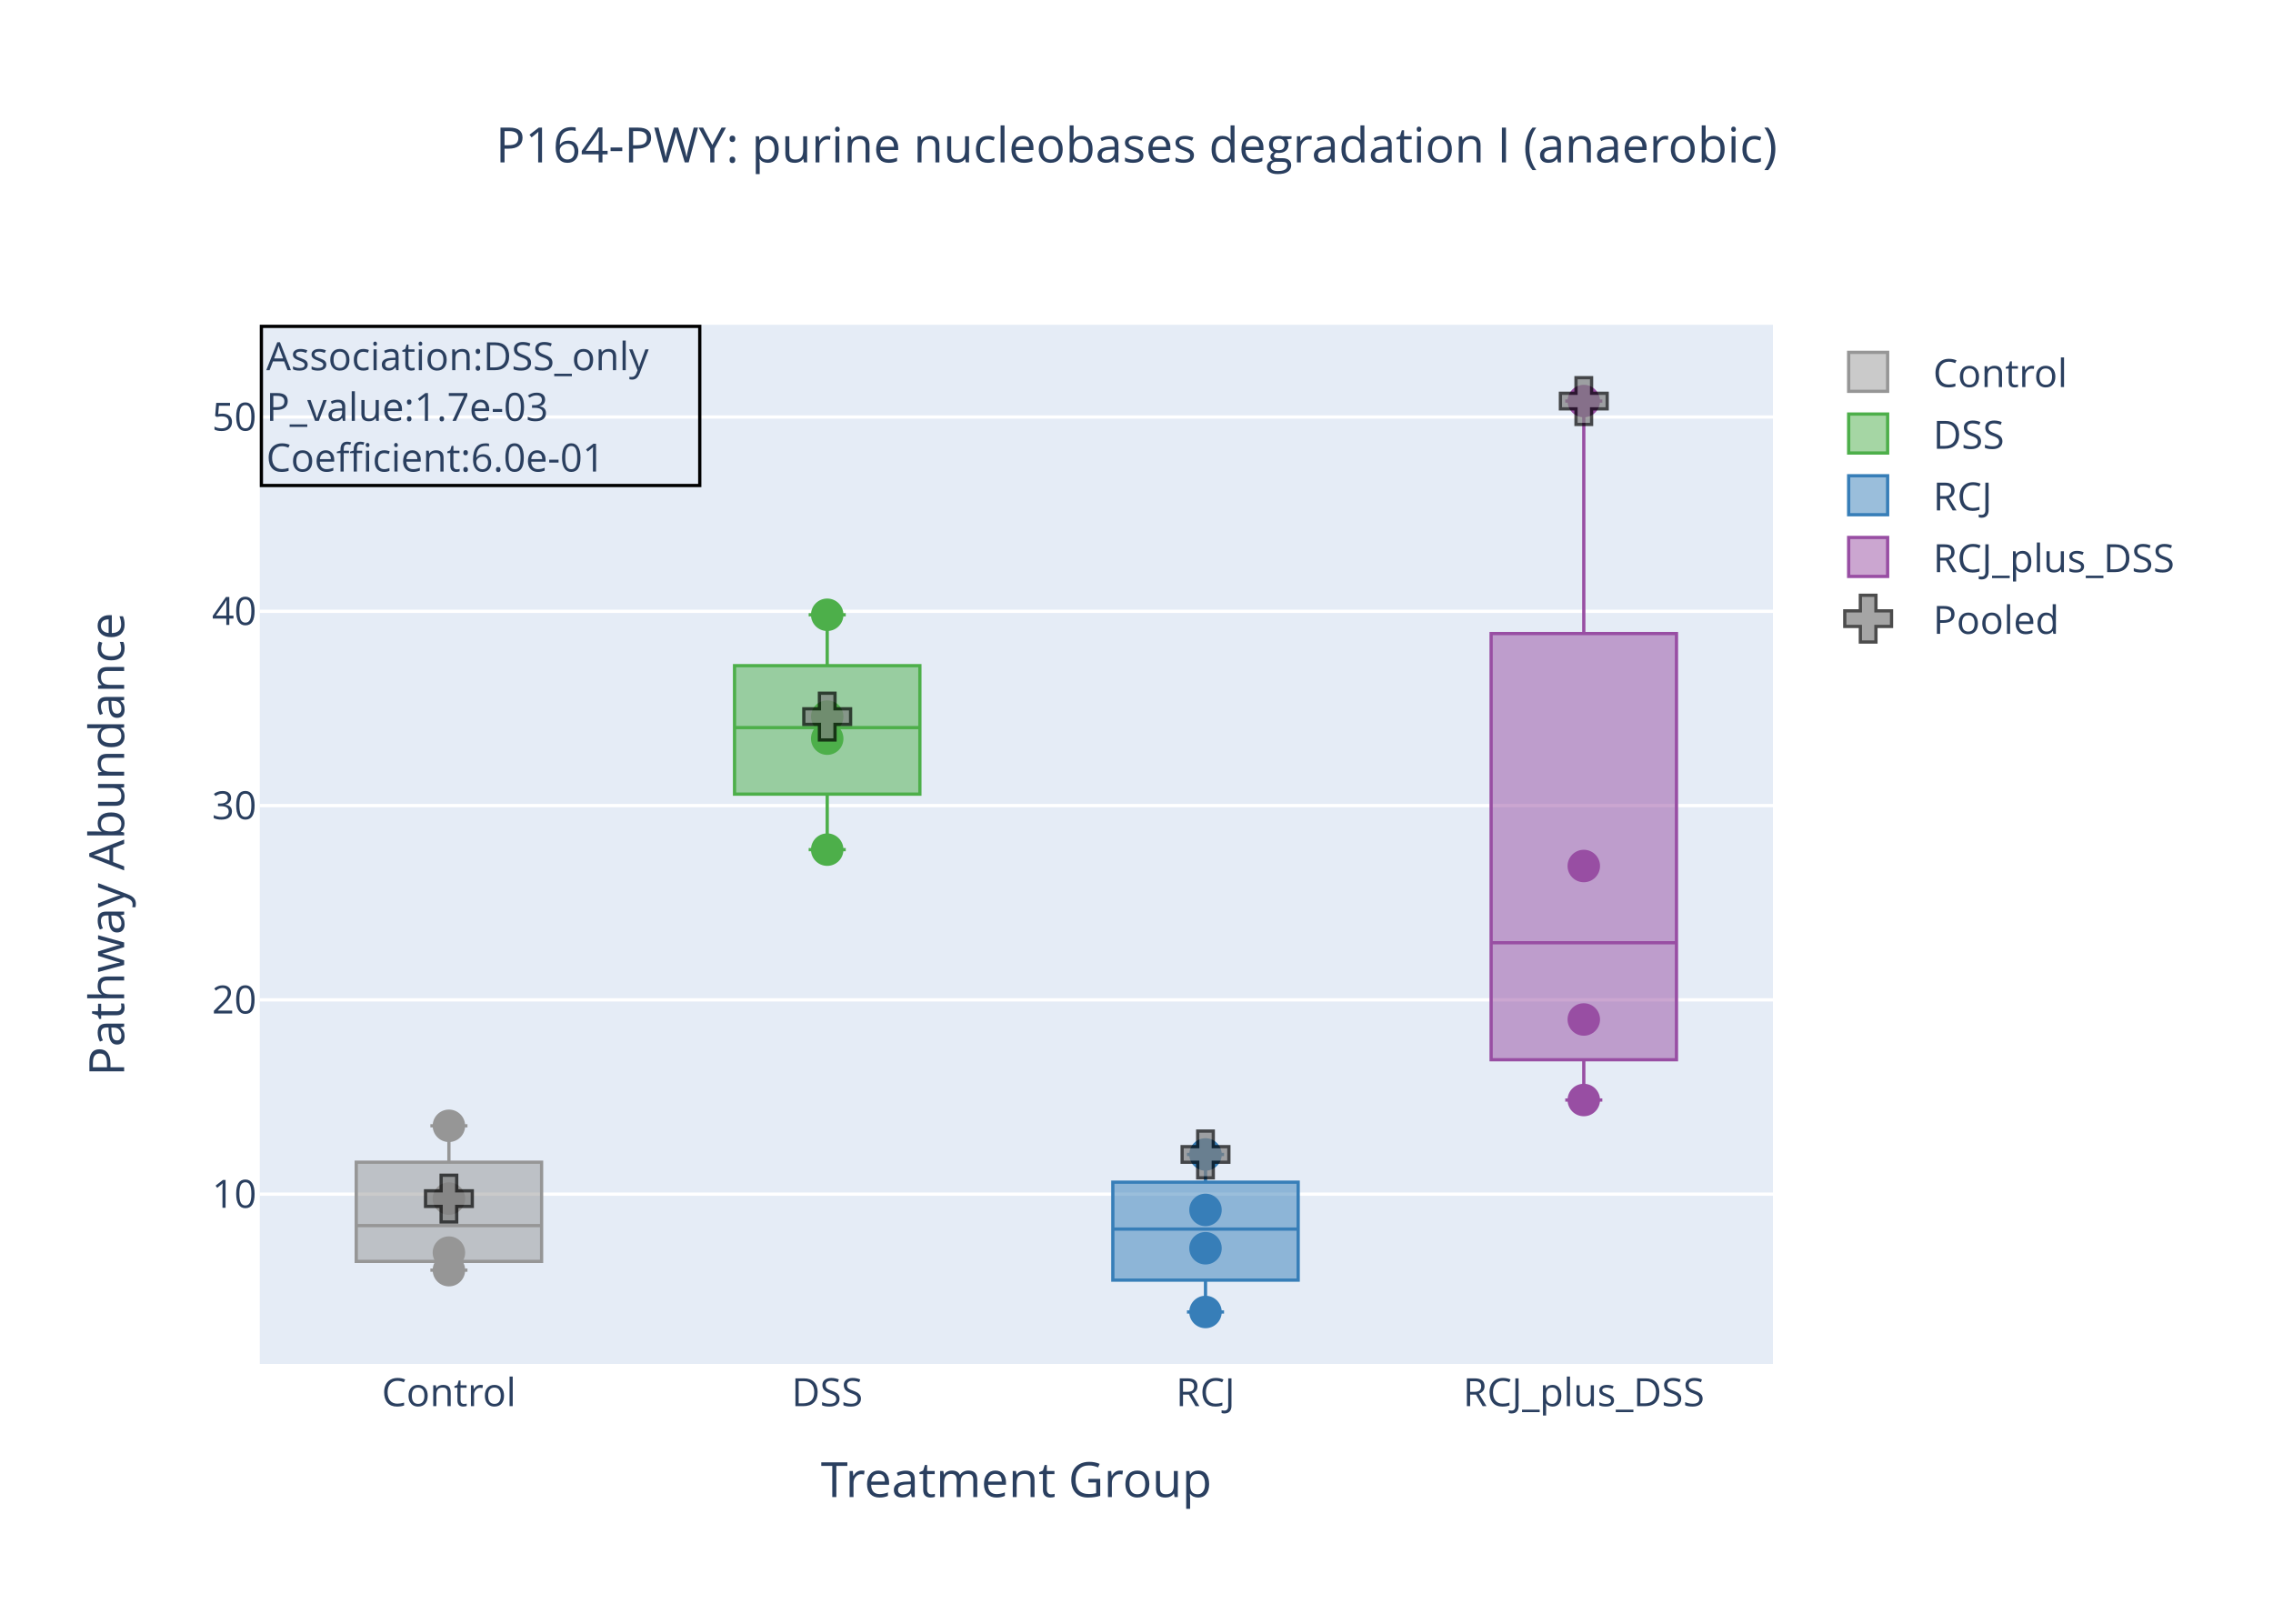
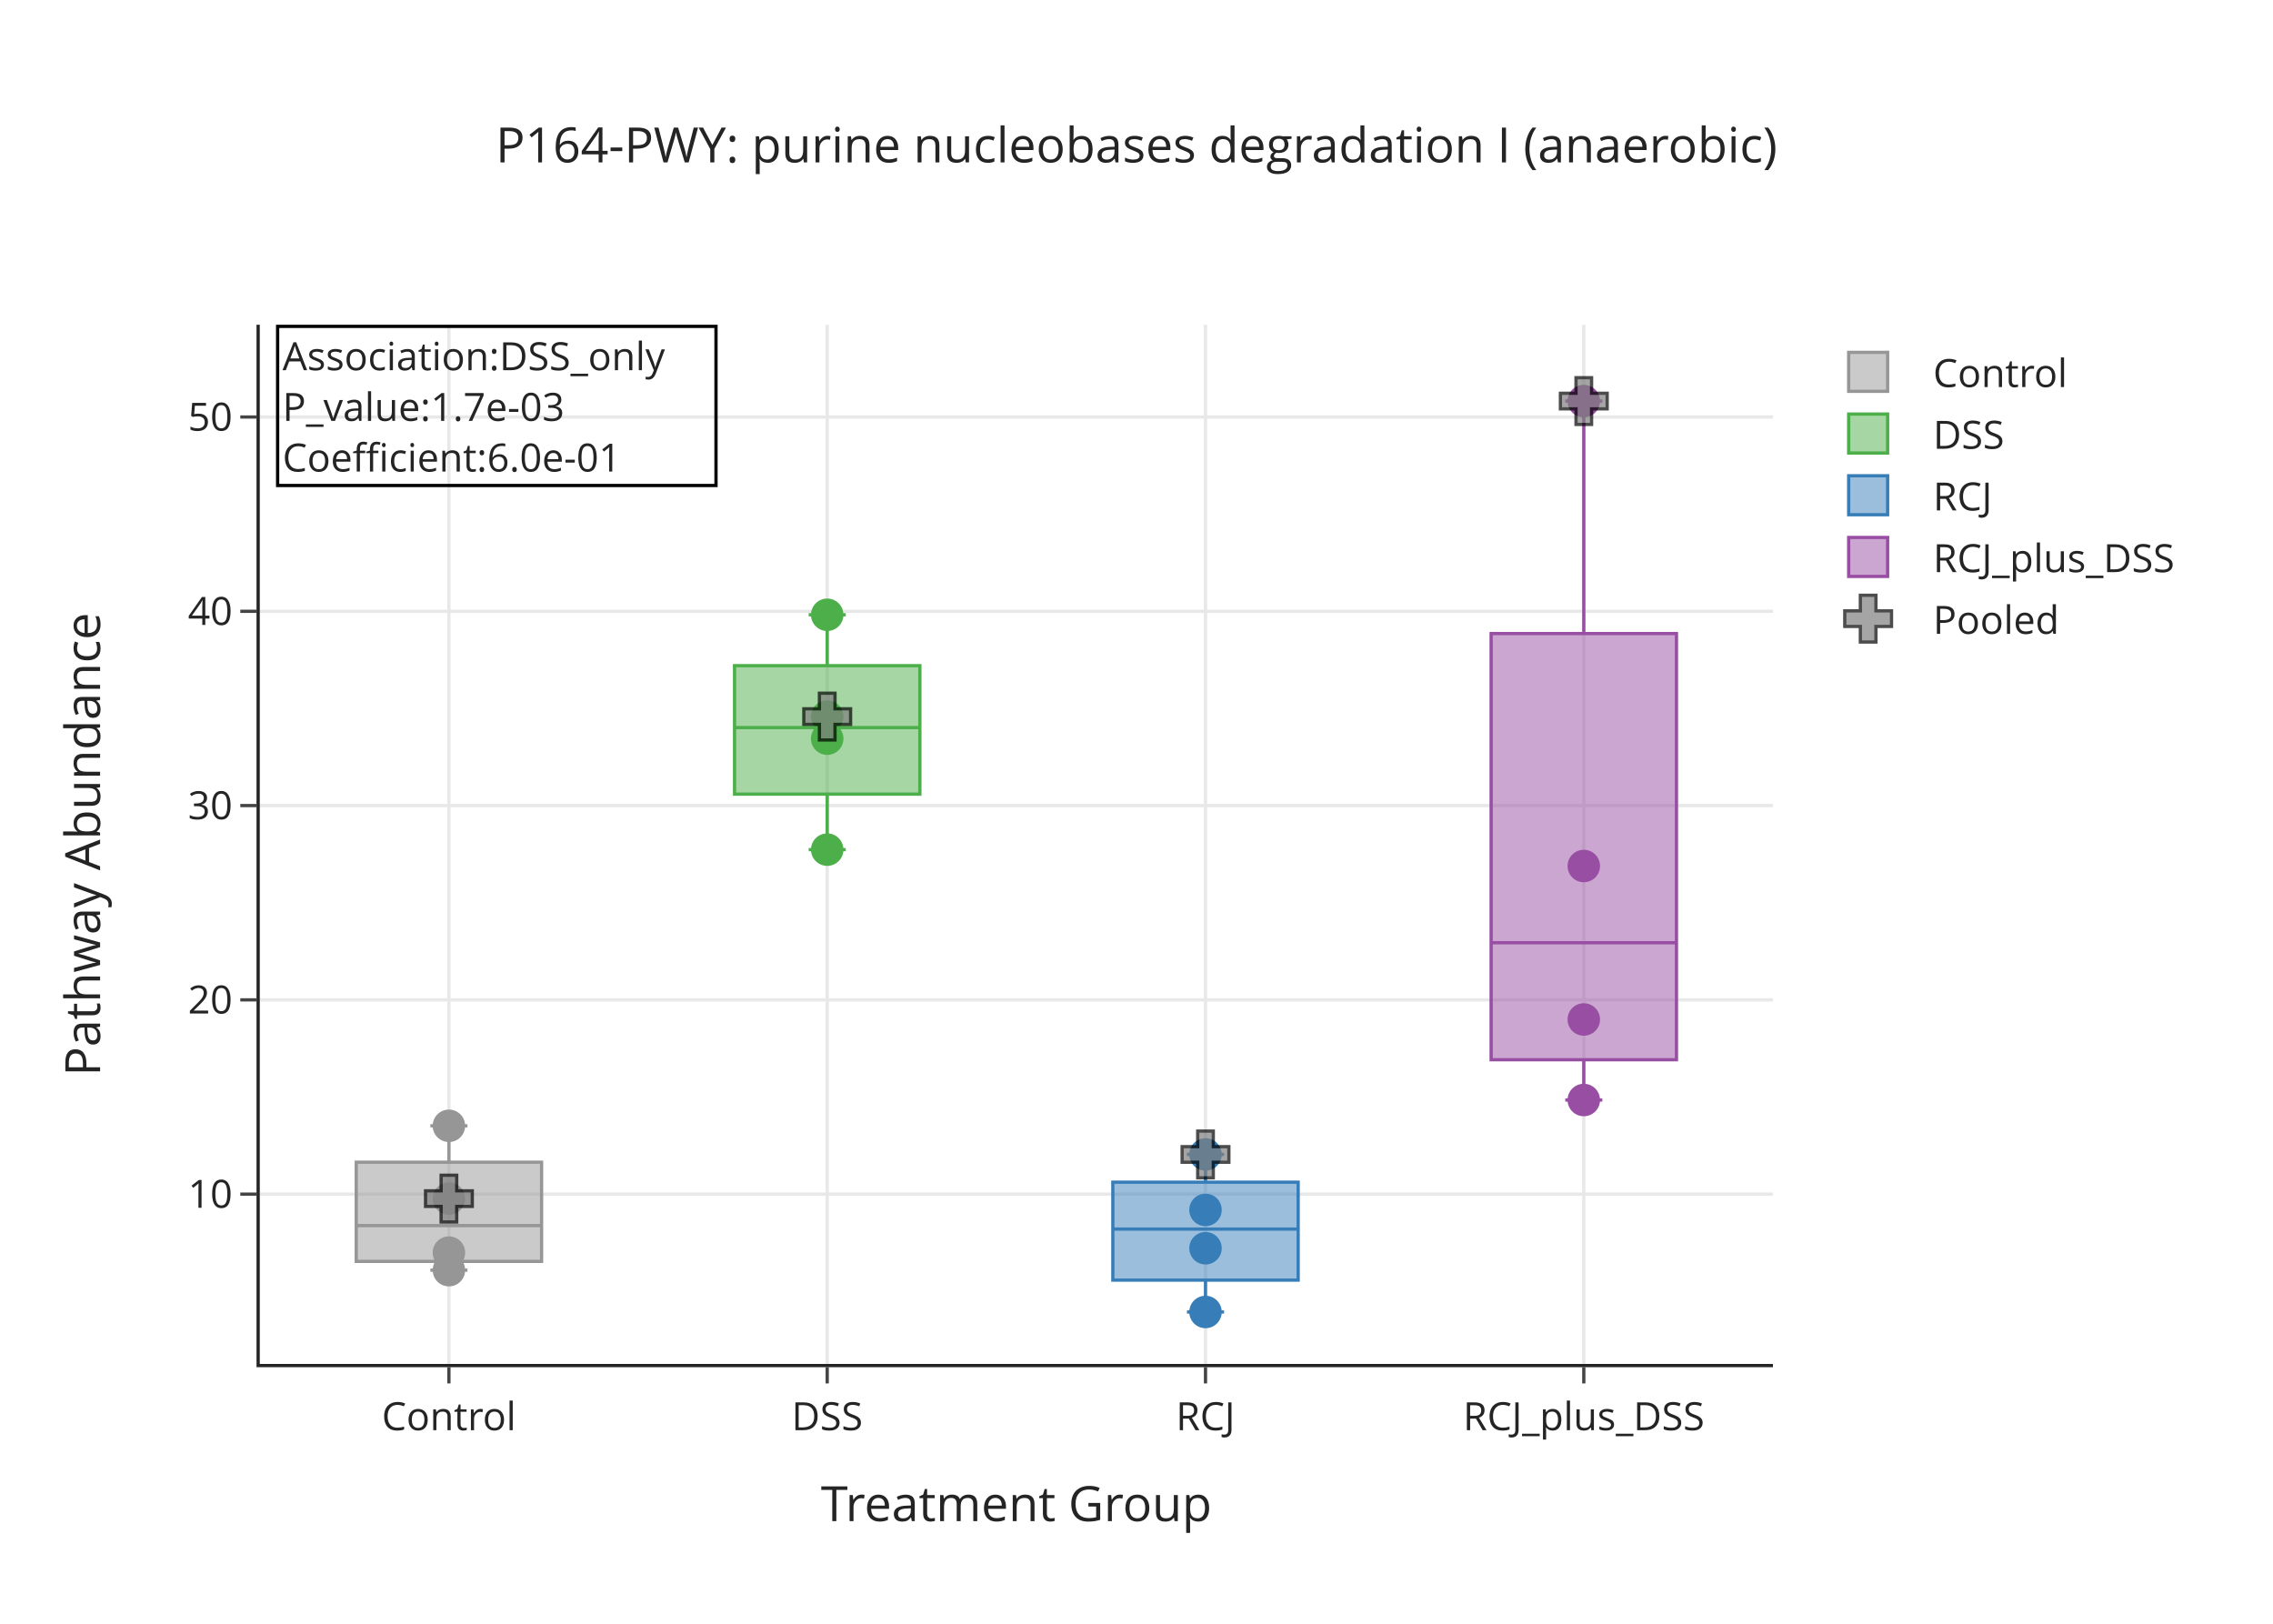
- <svg xmlns="http://www.w3.org/2000/svg" class="main-svg" width="700" height="500" style="" viewBox="0 0 700 500">
+ <svg xmlns="http://www.w3.org/2000/svg" class="main-svg" width="700" height="500" viewBox="0 0 700 500" style="">
  <rect x="0" y="0" width="700" height="500" style="fill: rgb(255, 255, 255); fill-opacity: 1;" />
-   <defs id="defs-243b0b">
+   <defs id="defs-929fcf">
    <g class="clips">
-       <clipPath id="clip243b0bxyplot" class="plotclip">
+       <clipPath id="clip929fcfxyplot" class="plotclip">
        <rect width="466" height="320" />
      </clipPath>
-       <clipPath class="axesclip" id="clip243b0bx">
+       <clipPath class="axesclip" id="clip929fcfx">
        <rect x="80" y="0" width="466" height="500" />
      </clipPath>
-       <clipPath class="axesclip" id="clip243b0by">
+       <clipPath class="axesclip" id="clip929fcfy">
        <rect x="0" y="100" width="700" height="320" />
      </clipPath>
-       <clipPath class="axesclip" id="clip243b0bxy">
+       <clipPath class="axesclip" id="clip929fcfxy">
        <rect x="80" y="100" width="466" height="320" />
      </clipPath>
    </g>
    <g class="gradients" />
    <g class="patterns" />
  </defs>
-   <g class="bglayer">
-     <rect class="bg" x="80" y="100" width="466" height="320" style="fill: rgb(229, 236, 246); fill-opacity: 1; stroke-width: 0;" />
-   </g>
+   <g class="bglayer" />
  <g class="layer-below">
    <g class="imagelayer" />
    <g class="shapelayer" />
  </g>
  <g class="cartesianlayer">
    <g class="subplot xy">
      <g class="layer-subplot">
        <g class="shapelayer" />
        <g class="imagelayer" />
      </g>
      <g class="minor-gridlayer">
        <g class="x" />
        <g class="y" />
      </g>
      <g class="gridlayer">
-         <g class="x" />
+         <g class="x">
+           <path class="xgrid crisp" transform="translate(138.25,0)" d="M0,100v320" style="stroke: rgb(232, 232, 232); stroke-opacity: 1; stroke-width: 1px;" />
+           <path class="xgrid crisp" transform="translate(254.75,0)" d="M0,100v320" style="stroke: rgb(232, 232, 232); stroke-opacity: 1; stroke-width: 1px;" />
+           <path class="xgrid crisp" transform="translate(371.25,0)" d="M0,100v320" style="stroke: rgb(232, 232, 232); stroke-opacity: 1; stroke-width: 1px;" />
+           <path class="xgrid crisp" transform="translate(487.75,0)" d="M0,100v320" style="stroke: rgb(232, 232, 232); stroke-opacity: 1; stroke-width: 1px;" />
+         </g>
        <g class="y">
-           <path class="ygrid crisp" transform="translate(0,367.71)" d="M80,0h466" style="stroke: rgb(255, 255, 255); stroke-opacity: 1; stroke-width: 1px;" />
-           <path class="ygrid crisp" transform="translate(0,307.89)" d="M80,0h466" style="stroke: rgb(255, 255, 255); stroke-opacity: 1; stroke-width: 1px;" />
-           <path class="ygrid crisp" transform="translate(0,248.06)" d="M80,0h466" style="stroke: rgb(255, 255, 255); stroke-opacity: 1; stroke-width: 1px;" />
-           <path class="ygrid crisp" transform="translate(0,188.24)" d="M80,0h466" style="stroke: rgb(255, 255, 255); stroke-opacity: 1; stroke-width: 1px;" />
-           <path class="ygrid crisp" transform="translate(0,128.41)" d="M80,0h466" style="stroke: rgb(255, 255, 255); stroke-opacity: 1; stroke-width: 1px;" />
+           <path class="ygrid crisp" transform="translate(0,367.71)" d="M80,0h466" style="stroke: rgb(232, 232, 232); stroke-opacity: 1; stroke-width: 1px;" />
+           <path class="ygrid crisp" transform="translate(0,307.89)" d="M80,0h466" style="stroke: rgb(232, 232, 232); stroke-opacity: 1; stroke-width: 1px;" />
+           <path class="ygrid crisp" transform="translate(0,248.06)" d="M80,0h466" style="stroke: rgb(232, 232, 232); stroke-opacity: 1; stroke-width: 1px;" />
+           <path class="ygrid crisp" transform="translate(0,188.24)" d="M80,0h466" style="stroke: rgb(232, 232, 232); stroke-opacity: 1; stroke-width: 1px;" />
+           <path class="ygrid crisp" transform="translate(0,128.41)" d="M80,0h466" style="stroke: rgb(232, 232, 232); stroke-opacity: 1; stroke-width: 1px;" />
        </g>
      </g>
      <g class="zerolinelayer" />
      <path class="xlines-below" />
      <path class="ylines-below" />
      <g class="overlines-below" />
      <g class="xaxislayer-below" />
      <g class="yaxislayer-below" />
      <g class="overaxes-below" />
-       <g class="plot" transform="translate(80,100)" clip-path="url(#clip243b0bxyplot)">
+       <g class="plot" transform="translate(80,100)" clip-path="url(#clip929fcfxyplot)">
        <g class="boxlayer mlayer">
          <g class="trace boxes" style="opacity: 1;">
            <path class="box" d="M29.71,277.4H86.79M29.71,288.42H86.79V257.88H29.71ZM58.25,288.42V291.12M58.25,257.88V246.67M52.54,291.12H63.96M52.54,246.67H63.96" style="vector-effect: non-scaling-stroke; stroke-width: 1px; stroke: rgb(150, 150, 150); stroke-opacity: 1; fill: rgb(150, 150, 150); fill-opacity: 0.5;" />
            <g class="points">
              <path class="point" transform="translate(58.25,291.12)" d="M5,0A5,5 0 1,1 0,-5A5,5 0 0,1 5,0Z" style="opacity: 1; stroke-width: 0px; fill: rgb(150, 150, 150); fill-opacity: 1;" />
              <path class="point" transform="translate(58.25,285.72)" d="M5,0A5,5 0 1,1 0,-5A5,5 0 0,1 5,0Z" style="opacity: 1; stroke-width: 0px; fill: rgb(150, 150, 150); fill-opacity: 1;" />
              <path class="point" transform="translate(58.25,269.09)" d="M5,0A5,5 0 1,1 0,-5A5,5 0 0,1 5,0Z" style="opacity: 1; stroke-width: 0px; fill: rgb(150, 150, 150); fill-opacity: 1;" />
              <path class="point" transform="translate(58.25,246.67)" d="M5,0A5,5 0 1,1 0,-5A5,5 0 0,1 5,0Z" style="opacity: 1; stroke-width: 0px; fill: rgb(150, 150, 150); fill-opacity: 1;" />
            </g>
          </g>
          <g class="trace boxes" style="opacity: 1;">
            <path class="box" d="M146.21,124.05H203.29M146.21,144.54H203.29V104.98H146.21ZM174.75,144.54V161.63M174.75,104.98V89.31M169.04,161.63H180.46M169.04,89.31H180.46" style="vector-effect: non-scaling-stroke; stroke-width: 1px; stroke: rgb(77, 175, 74); stroke-opacity: 1; fill: rgb(77, 175, 74); fill-opacity: 0.5;" />
            <g class="points">
              <path class="point" transform="translate(174.75,161.63)" d="M5,0A5,5 0 1,1 0,-5A5,5 0 0,1 5,0Z" style="opacity: 1; stroke-width: 0px; fill: rgb(77, 175, 74); fill-opacity: 1;" />
              <path class="point" transform="translate(174.75,127.45)" d="M5,0A5,5 0 1,1 0,-5A5,5 0 0,1 5,0Z" style="opacity: 1; stroke-width: 0px; fill: rgb(77, 175, 74); fill-opacity: 1;" />
              <path class="point" transform="translate(174.75,120.66)" d="M5,0A5,5 0 1,1 0,-5A5,5 0 0,1 5,0Z" style="opacity: 1; stroke-width: 0px; fill: rgb(77, 175, 74); fill-opacity: 1;" />
              <path class="point" transform="translate(174.75,89.31)" d="M5,0A5,5 0 1,1 0,-5A5,5 0 0,1 5,0Z" style="opacity: 1; stroke-width: 0px; fill: rgb(77, 175, 74); fill-opacity: 1;" />
            </g>
          </g>
          <g class="trace boxes" style="opacity: 1;">
            <path class="box" d="M262.71,278.47H319.79M262.71,294.19H319.79V264.03H262.71ZM291.25,294.19V304M291.25,264.03V255.49M285.54,304H296.96M285.54,255.49H296.96" style="vector-effect: non-scaling-stroke; stroke-width: 1px; stroke: rgb(55, 126, 184); stroke-opacity: 1; fill: rgb(55, 126, 184); fill-opacity: 0.5;" />
            <g class="points">
              <path class="point" transform="translate(291.25,304)" d="M5,0A5,5 0 1,1 0,-5A5,5 0 0,1 5,0Z" style="opacity: 1; stroke-width: 0px; fill: rgb(55, 126, 184); fill-opacity: 1;" />
              <path class="point" transform="translate(291.25,284.37)" d="M5,0A5,5 0 1,1 0,-5A5,5 0 0,1 5,0Z" style="opacity: 1; stroke-width: 0px; fill: rgb(55, 126, 184); fill-opacity: 1;" />
              <path class="point" transform="translate(291.25,272.57)" d="M5,0A5,5 0 1,1 0,-5A5,5 0 0,1 5,0Z" style="opacity: 1; stroke-width: 0px; fill: rgb(55, 126, 184); fill-opacity: 1;" />
              <path class="point" transform="translate(291.25,255.49)" d="M5,0A5,5 0 1,1 0,-5A5,5 0 0,1 5,0Z" style="opacity: 1; stroke-width: 0px; fill: rgb(55, 126, 184); fill-opacity: 1;" />
            </g>
          </g>
          <g class="trace boxes" style="opacity: 1;">
            <path class="box" d="M379.21,190.3H436.29M379.21,226.33H436.29V95.09H379.21ZM407.75,226.33V238.73M407.75,95.09V23.5M402.04,238.73H413.46M402.04,23.5H413.46" style="vector-effect: non-scaling-stroke; stroke-width: 1px; stroke: rgb(152, 78, 163); stroke-opacity: 1; fill: rgb(152, 78, 163); fill-opacity: 0.5;" />
            <g class="points">
              <path class="point" transform="translate(407.75,238.73)" d="M5,0A5,5 0 1,1 0,-5A5,5 0 0,1 5,0Z" style="opacity: 1; stroke-width: 0px; fill: rgb(152, 78, 163); fill-opacity: 1;" />
              <path class="point" transform="translate(407.75,213.93)" d="M5,0A5,5 0 1,1 0,-5A5,5 0 0,1 5,0Z" style="opacity: 1; stroke-width: 0px; fill: rgb(152, 78, 163); fill-opacity: 1;" />
              <path class="point" transform="translate(407.75,166.67)" d="M5,0A5,5 0 1,1 0,-5A5,5 0 0,1 5,0Z" style="opacity: 1; stroke-width: 0px; fill: rgb(152, 78, 163); fill-opacity: 1;" />
              <path class="point" transform="translate(407.75,23.5)" d="M5,0A5,5 0 1,1 0,-5A5,5 0 0,1 5,0Z" style="opacity: 1; stroke-width: 0px; fill: rgb(152, 78, 163); fill-opacity: 1;" />
            </g>
          </g>
        </g>
        <g class="scatterlayer mlayer">
-           <g class="trace scatter trace142876" style="stroke-miterlimit: 2; opacity: 1;">
+           <g class="trace scatter trace8a9a3f" style="stroke-miterlimit: 2; opacity: 1;">
            <g class="fills" />
            <g class="errorbars" />
            <g class="lines" />
            <g class="points">
              <path class="point" transform="translate(58.25,269.09)" d="M7.2,2.4H2.4V7.2H-2.4V2.4H-7.2V-2.4H-2.4V-7.2H2.4V-2.4H7.2Z" style="opacity: 0.7; stroke-width: 1px; fill: rgb(127, 127, 127); fill-opacity: 1; stroke: rgb(0, 0, 0); stroke-opacity: 1;" />
              <path class="point" transform="translate(174.75,120.66)" d="M7.2,2.4H2.4V7.2H-2.4V2.4H-7.2V-2.4H-2.4V-7.2H2.4V-2.4H7.2Z" style="opacity: 0.7; stroke-width: 1px; fill: rgb(127, 127, 127); fill-opacity: 1; stroke: rgb(0, 0, 0); stroke-opacity: 1;" />
              <path class="point" transform="translate(291.25,255.49)" d="M7.2,2.4H2.4V7.2H-2.4V2.4H-7.2V-2.4H-2.4V-7.2H2.4V-2.4H7.2Z" style="opacity: 0.7; stroke-width: 1px; fill: rgb(127, 127, 127); fill-opacity: 1; stroke: rgb(0, 0, 0); stroke-opacity: 1;" />
              <path class="point" transform="translate(407.75,23.5)" d="M7.2,2.4H2.4V7.2H-2.4V2.4H-7.2V-2.4H-2.4V-7.2H2.4V-2.4H7.2Z" style="opacity: 0.7; stroke-width: 1px; fill: rgb(127, 127, 127); fill-opacity: 1; stroke: rgb(0, 0, 0); stroke-opacity: 1;" />
            </g>
            <g class="text" />
          </g>
        </g>
      </g>
      <g class="overplot" />
-       <path class="xlines-above crisp" d="M0,0" style="fill: none;" />
-       <path class="ylines-above crisp" d="M0,0" style="fill: none;" />
+       <path class="xlines-above crisp" d="M79,420.5H546" style="fill: none; stroke-width: 1px; stroke: rgb(36, 36, 36); stroke-opacity: 1;" />
+       <path class="ylines-above crisp" d="M79.5,100V420" style="fill: none; stroke-width: 1px; stroke: rgb(36, 36, 36); stroke-opacity: 1;" />
      <g class="overlines-above" />
      <g class="xaxislayer-above">
-         <g class="xtick">
-           <text text-anchor="middle" x="0" y="433" transform="translate(138.25,0)" style="font-family: 'Open Sans', verdana, arial, sans-serif; font-size: 12px; fill: rgb(42, 63, 95); fill-opacity: 1; white-space: pre; opacity: 1;">Control</text>
-         </g>
-         <g class="xtick">
-           <text text-anchor="middle" x="0" y="433" transform="translate(254.75,0)" style="font-family: 'Open Sans', verdana, arial, sans-serif; font-size: 12px; fill: rgb(42, 63, 95); fill-opacity: 1; white-space: pre; opacity: 1;">DSS</text>
-         </g>
-         <g class="xtick">
-           <text text-anchor="middle" x="0" y="433" transform="translate(371.25,0)" style="font-family: 'Open Sans', verdana, arial, sans-serif; font-size: 12px; fill: rgb(42, 63, 95); fill-opacity: 1; white-space: pre; opacity: 1;">RCJ</text>
-         </g>
-         <g class="xtick">
-           <text text-anchor="middle" x="0" y="433" transform="translate(487.75,0)" style="font-family: 'Open Sans', verdana, arial, sans-serif; font-size: 12px; fill: rgb(42, 63, 95); fill-opacity: 1; white-space: pre; opacity: 1;">RCJ_plus_DSS</text>
+         <path class="xtick ticks crisp" d="M0,421v5" transform="translate(138.25,0)" style="stroke: rgb(68, 68, 68); stroke-opacity: 1; stroke-width: 1px;" />
+         <path class="xtick ticks crisp" d="M0,421v5" transform="translate(254.75,0)" style="stroke: rgb(68, 68, 68); stroke-opacity: 1; stroke-width: 1px;" />
+         <path class="xtick ticks crisp" d="M0,421v5" transform="translate(371.25,0)" style="stroke: rgb(68, 68, 68); stroke-opacity: 1; stroke-width: 1px;" />
+         <path class="xtick ticks crisp" d="M0,421v5" transform="translate(487.75,0)" style="stroke: rgb(68, 68, 68); stroke-opacity: 1; stroke-width: 1px;" />
+         <g class="xtick">
+           <text text-anchor="middle" x="0" y="440.4" transform="translate(138.25,0)" style="font-family: 'Open Sans', verdana, arial, sans-serif; font-size: 12px; fill: rgb(36, 36, 36); fill-opacity: 1; white-space: pre; opacity: 1;">Control</text>
+         </g>
+         <g class="xtick">
+           <text text-anchor="middle" x="0" y="440.4" transform="translate(254.75,0)" style="font-family: 'Open Sans', verdana, arial, sans-serif; font-size: 12px; fill: rgb(36, 36, 36); fill-opacity: 1; white-space: pre; opacity: 1;">DSS</text>
+         </g>
+         <g class="xtick">
+           <text text-anchor="middle" x="0" y="440.4" transform="translate(371.25,0)" style="font-family: 'Open Sans', verdana, arial, sans-serif; font-size: 12px; fill: rgb(36, 36, 36); fill-opacity: 1; white-space: pre; opacity: 1;">RCJ</text>
+         </g>
+         <g class="xtick">
+           <text text-anchor="middle" x="0" y="440.4" transform="translate(487.75,0)" style="font-family: 'Open Sans', verdana, arial, sans-serif; font-size: 12px; fill: rgb(36, 36, 36); fill-opacity: 1; white-space: pre; opacity: 1;">RCJ_plus_DSS</text>
        </g>
      </g>
      <g class="yaxislayer-above">
-         <g class="ytick">
-           <text text-anchor="end" x="79" y="4.2" transform="translate(0,367.71)" style="font-family: 'Open Sans', verdana, arial, sans-serif; font-size: 12px; fill: rgb(42, 63, 95); fill-opacity: 1; white-space: pre; opacity: 1;">10</text>
-         </g>
-         <g class="ytick">
-           <text text-anchor="end" x="79" y="4.2" style="font-family: 'Open Sans', verdana, arial, sans-serif; font-size: 12px; fill: rgb(42, 63, 95); fill-opacity: 1; white-space: pre; opacity: 1;" transform="translate(0,307.89)">20</text>
-         </g>
-         <g class="ytick">
-           <text text-anchor="end" x="79" y="4.2" style="font-family: 'Open Sans', verdana, arial, sans-serif; font-size: 12px; fill: rgb(42, 63, 95); fill-opacity: 1; white-space: pre; opacity: 1;" transform="translate(0,248.06)">30</text>
-         </g>
-         <g class="ytick">
-           <text text-anchor="end" x="79" y="4.2" style="font-family: 'Open Sans', verdana, arial, sans-serif; font-size: 12px; fill: rgb(42, 63, 95); fill-opacity: 1; white-space: pre; opacity: 1;" transform="translate(0,188.24)">40</text>
-         </g>
-         <g class="ytick">
-           <text text-anchor="end" x="79" y="4.2" style="font-family: 'Open Sans', verdana, arial, sans-serif; font-size: 12px; fill: rgb(42, 63, 95); fill-opacity: 1; white-space: pre; opacity: 1;" transform="translate(0,128.41)">50</text>
+         <path class="ytick ticks crisp" d="M79,0h-5" transform="translate(0,367.71)" style="stroke: rgb(68, 68, 68); stroke-opacity: 1; stroke-width: 1px;" />
+         <path class="ytick ticks crisp" d="M79,0h-5" transform="translate(0,307.89)" style="stroke: rgb(68, 68, 68); stroke-opacity: 1; stroke-width: 1px;" />
+         <path class="ytick ticks crisp" d="M79,0h-5" transform="translate(0,248.06)" style="stroke: rgb(68, 68, 68); stroke-opacity: 1; stroke-width: 1px;" />
+         <path class="ytick ticks crisp" d="M79,0h-5" transform="translate(0,188.24)" style="stroke: rgb(68, 68, 68); stroke-opacity: 1; stroke-width: 1px;" />
+         <path class="ytick ticks crisp" d="M79,0h-5" transform="translate(0,128.41)" style="stroke: rgb(68, 68, 68); stroke-opacity: 1; stroke-width: 1px;" />
+         <g class="ytick">
+           <text text-anchor="end" x="71.6" y="4.2" transform="translate(0,367.71)" style="font-family: 'Open Sans', verdana, arial, sans-serif; font-size: 12px; fill: rgb(36, 36, 36); fill-opacity: 1; white-space: pre; opacity: 1;">10</text>
+         </g>
+         <g class="ytick">
+           <text text-anchor="end" x="71.6" y="4.2" style="font-family: 'Open Sans', verdana, arial, sans-serif; font-size: 12px; fill: rgb(36, 36, 36); fill-opacity: 1; white-space: pre; opacity: 1;" transform="translate(0,307.89)">20</text>
+         </g>
+         <g class="ytick">
+           <text text-anchor="end" x="71.6" y="4.2" style="font-family: 'Open Sans', verdana, arial, sans-serif; font-size: 12px; fill: rgb(36, 36, 36); fill-opacity: 1; white-space: pre; opacity: 1;" transform="translate(0,248.06)">30</text>
+         </g>
+         <g class="ytick">
+           <text text-anchor="end" x="71.6" y="4.2" style="font-family: 'Open Sans', verdana, arial, sans-serif; font-size: 12px; fill: rgb(36, 36, 36); fill-opacity: 1; white-space: pre; opacity: 1;" transform="translate(0,188.24)">40</text>
+         </g>
+         <g class="ytick">
+           <text text-anchor="end" x="71.6" y="4.2" style="font-family: 'Open Sans', verdana, arial, sans-serif; font-size: 12px; fill: rgb(36, 36, 36); fill-opacity: 1; white-space: pre; opacity: 1;" transform="translate(0,128.41)">50</text>
        </g>
      </g>
      <g class="overaxes-above" />
    </g>
  </g>
  <g class="polarlayer" />
  <g class="smithlayer" />
  <g class="ternarylayer" />
  <g class="geolayer" />
  <g class="funnelarealayer" />
  <g class="pielayer" />
  <g class="iciclelayer" />
  <g class="treemaplayer" />
  <g class="sunburstlayer" />
  <g class="glimages" />
-   <defs id="topdefs-243b0b">
+   <defs id="topdefs-929fcf">
    <g class="clips" />
-     <clipPath id="legend243b0b">
+     <clipPath id="legend929fcf">
      <rect width="133" height="105" x="0" y="0" />
    </clipPath>
  </defs>
  <g class="layer-above">
    <g class="imagelayer" />
    <g class="shapelayer" />
  </g>
  <g class="infolayer">
    <g class="legend" pointer-events="all" transform="translate(555.32,100)">
      <rect class="bg" shape-rendering="crispEdges" width="133" height="105" x="0" y="0" style="stroke: rgb(68, 68, 68); stroke-opacity: 1; fill: rgb(255, 255, 255); fill-opacity: 1; stroke-width: 0px;" />
-       <g class="scrollbox" transform="" clip-path="url(#legend243b0b)">
+       <g class="scrollbox" transform="" clip-path="url(#legend929fcf)">
        <g class="groups">
          <g class="traces" transform="translate(0,14.5)" style="opacity: 1;">
-             <text class="legendtext" text-anchor="start" x="40" y="4.68" style="font-family: 'Open Sans', verdana, arial, sans-serif; font-size: 12px; fill: rgb(42, 63, 95); fill-opacity: 1; white-space: pre;">Control</text>
+             <text class="legendtext" text-anchor="start" x="40" y="4.68" style="font-family: 'Open Sans', verdana, arial, sans-serif; font-size: 12px; fill: rgb(36, 36, 36); fill-opacity: 1; white-space: pre;">Control</text>
            <g class="layers" style="opacity: 1;">
              <g class="legendfill" />
              <g class="legendlines" />
              <g class="legendsymbols">
                <g class="legendpoints">
                  <path class="legendbox" d="M6,6H-6V-6H6Z" transform="translate(20,0)" style="stroke-width: 1px; fill: rgb(150, 150, 150); fill-opacity: 0.5; stroke: rgb(150, 150, 150); stroke-opacity: 1;" />
                </g>
              </g>
            </g>
            <rect class="legendtoggle" x="0" y="-9.5" width="127.703" height="19" style="fill: rgb(0, 0, 0); fill-opacity: 0;" />
          </g>
          <g class="traces" transform="translate(0,33.5)" style="opacity: 1;">
-             <text class="legendtext" text-anchor="start" x="40" y="4.68" style="font-family: 'Open Sans', verdana, arial, sans-serif; font-size: 12px; fill: rgb(42, 63, 95); fill-opacity: 1; white-space: pre;">DSS</text>
+             <text class="legendtext" text-anchor="start" x="40" y="4.68" style="font-family: 'Open Sans', verdana, arial, sans-serif; font-size: 12px; fill: rgb(36, 36, 36); fill-opacity: 1; white-space: pre;">DSS</text>
            <g class="layers" style="opacity: 1;">
              <g class="legendfill" />
              <g class="legendlines" />
              <g class="legendsymbols">
                <g class="legendpoints">
                  <path class="legendbox" d="M6,6H-6V-6H6Z" transform="translate(20,0)" style="stroke-width: 1px; fill: rgb(77, 175, 74); fill-opacity: 0.5; stroke: rgb(77, 175, 74); stroke-opacity: 1;" />
                </g>
              </g>
            </g>
            <rect class="legendtoggle" x="0" y="-9.5" width="127.703" height="19" style="fill: rgb(0, 0, 0); fill-opacity: 0;" />
          </g>
          <g class="traces" transform="translate(0,52.5)" style="opacity: 1;">
-             <text class="legendtext" text-anchor="start" x="40" y="4.68" style="font-family: 'Open Sans', verdana, arial, sans-serif; font-size: 12px; fill: rgb(42, 63, 95); fill-opacity: 1; white-space: pre;">RCJ</text>
+             <text class="legendtext" text-anchor="start" x="40" y="4.68" style="font-family: 'Open Sans', verdana, arial, sans-serif; font-size: 12px; fill: rgb(36, 36, 36); fill-opacity: 1; white-space: pre;">RCJ</text>
            <g class="layers" style="opacity: 1;">
              <g class="legendfill" />
              <g class="legendlines" />
              <g class="legendsymbols">
                <g class="legendpoints">
                  <path class="legendbox" d="M6,6H-6V-6H6Z" transform="translate(20,0)" style="stroke-width: 1px; fill: rgb(55, 126, 184); fill-opacity: 0.5; stroke: rgb(55, 126, 184); stroke-opacity: 1;" />
                </g>
              </g>
            </g>
            <rect class="legendtoggle" x="0" y="-9.5" width="127.703" height="19" style="fill: rgb(0, 0, 0); fill-opacity: 0;" />
          </g>
          <g class="traces" transform="translate(0,71.5)" style="opacity: 1;">
-             <text class="legendtext" text-anchor="start" x="40" y="4.68" style="font-family: 'Open Sans', verdana, arial, sans-serif; font-size: 12px; fill: rgb(42, 63, 95); fill-opacity: 1; white-space: pre;">RCJ_plus_DSS</text>
+             <text class="legendtext" text-anchor="start" x="40" y="4.68" style="font-family: 'Open Sans', verdana, arial, sans-serif; font-size: 12px; fill: rgb(36, 36, 36); fill-opacity: 1; white-space: pre;">RCJ_plus_DSS</text>
            <g class="layers" style="opacity: 1;">
              <g class="legendfill" />
              <g class="legendlines" />
              <g class="legendsymbols">
                <g class="legendpoints">
                  <path class="legendbox" d="M6,6H-6V-6H6Z" transform="translate(20,0)" style="stroke-width: 1px; fill: rgb(152, 78, 163); fill-opacity: 0.5; stroke: rgb(152, 78, 163); stroke-opacity: 1;" />
                </g>
              </g>
            </g>
            <rect class="legendtoggle" x="0" y="-9.5" width="127.703" height="19" style="fill: rgb(0, 0, 0); fill-opacity: 0;" />
          </g>
          <g class="traces" transform="translate(0,90.5)" style="opacity: 1;">
-             <text class="legendtext" text-anchor="start" x="40" y="4.68" style="font-family: 'Open Sans', verdana, arial, sans-serif; font-size: 12px; fill: rgb(42, 63, 95); fill-opacity: 1; white-space: pre;">Pooled</text>
+             <text class="legendtext" text-anchor="start" x="40" y="4.68" style="font-family: 'Open Sans', verdana, arial, sans-serif; font-size: 12px; fill: rgb(36, 36, 36); fill-opacity: 1; white-space: pre;">Pooled</text>
            <g class="layers" style="opacity: 1;">
              <g class="legendfill" />
              <g class="legendlines" />
              <g class="legendsymbols">
                <g class="legendpoints">
                  <path class="scatterpts" transform="translate(20,0)" d="M7.2,2.4H2.4V7.2H-2.4V2.4H-7.2V-2.4H-2.4V-7.2H2.4V-2.4H7.2Z" style="opacity: 0.7; stroke-width: 1px; fill: rgb(127, 127, 127); fill-opacity: 1; stroke: rgb(0, 0, 0); stroke-opacity: 1;" />
                </g>
              </g>
            </g>
            <rect class="legendtoggle" x="0" y="-9.5" width="127.703" height="19" style="fill: rgb(0, 0, 0); fill-opacity: 0;" />
          </g>
        </g>
      </g>
      <rect class="scrollbar" rx="20" ry="3" width="0" height="0" x="0" y="0" style="fill: rgb(128, 139, 164); fill-opacity: 1;" />
    </g>
    <g class="g-gtitle">
-       <text class="gtitle" x="350" y="50" text-anchor="middle" dy="0em" style="font-family: 'Open Sans', verdana, arial, sans-serif; font-size: 15px; fill: rgb(42, 63, 95); opacity: 1; font-weight: normal; white-space: pre;">P164-PWY: purine nucleobases degradation I (anaerobic)</text>
+       <text class="gtitle" x="350" y="50" text-anchor="middle" dy="0em" style="font-family: 'Open Sans', verdana, arial, sans-serif; font-size: 15px; fill: rgb(36, 36, 36); opacity: 1; font-weight: normal; white-space: pre;">P164-PWY: purine nucleobases degradation I (anaerobic)</text>
    </g>
    <g class="g-xtitle">
-       <text class="xtitle" x="313" y="461" text-anchor="middle" style="font-family: 'Open Sans', verdana, arial, sans-serif; font-size: 15px; fill: rgb(42, 63, 95); opacity: 1; font-weight: normal; white-space: pre;">Treatment Group</text>
+       <text class="xtitle" x="313" y="468.406" text-anchor="middle" style="font-family: 'Open Sans', verdana, arial, sans-serif; font-size: 15px; fill: rgb(36, 36, 36); opacity: 1; font-weight: normal; white-space: pre;">Treatment Group</text>
    </g>
    <g class="g-ytitle">
-       <text class="ytitle" transform="rotate(-90,38.23438,260)" x="38.234" y="260" text-anchor="middle" style="font-family: 'Open Sans', verdana, arial, sans-serif; font-size: 15px; fill: rgb(42, 63, 95); opacity: 1; font-weight: normal; white-space: pre;">Pathway Abundance</text>
+       <text class="ytitle" transform="rotate(-90,30.82812,260)" x="30.828" y="260" text-anchor="middle" style="font-family: 'Open Sans', verdana, arial, sans-serif; font-size: 15px; fill: rgb(36, 36, 36); opacity: 1; font-weight: normal; white-space: pre;">Pathway Abundance</text>
    </g>
    <g class="annotation" data-index="0" style="opacity: 1;">
-       <g class="annotation-text-g" transform="rotate(0,148,125)">
-         <g class="cursor-pointer" transform="translate(80,100)">
+       <g class="annotation-text-g" transform="rotate(0,152.66,125)">
+         <g class="cursor-pointer" transform="translate(85,100)">
          <rect class="bg" x="0.5" y="0.5" width="135" height="49" style="stroke-width: 1px; stroke: rgb(0, 0, 0); stroke-opacity: 1; fill: rgb(0, 0, 0); fill-opacity: 0;" />
-           <text class="annotation-text" text-anchor="start" x="2" y="14" style="font-family: 'Open Sans', verdana, arial, sans-serif; font-size: 12px; fill: rgb(42, 63, 95); fill-opacity: 1; white-space: pre;">
+           <text class="annotation-text" text-anchor="start" x="2" y="14" style="font-family: 'Open Sans', verdana, arial, sans-serif; font-size: 12px; fill: rgb(36, 36, 36); fill-opacity: 1; white-space: pre;">
            <tspan class="line" dy="0em" x="2" y="14">Association:DSS_only</tspan>
            <tspan class="line" dy="1.3em" x="2" y="14">P_value:1.7e-03</tspan>
            <tspan class="line" dy="2.6em" x="2" y="14">Coefficient:6.0e-01</tspan>
          </text>
        </g>
      </g>
    </g>
  </g>
</svg>
